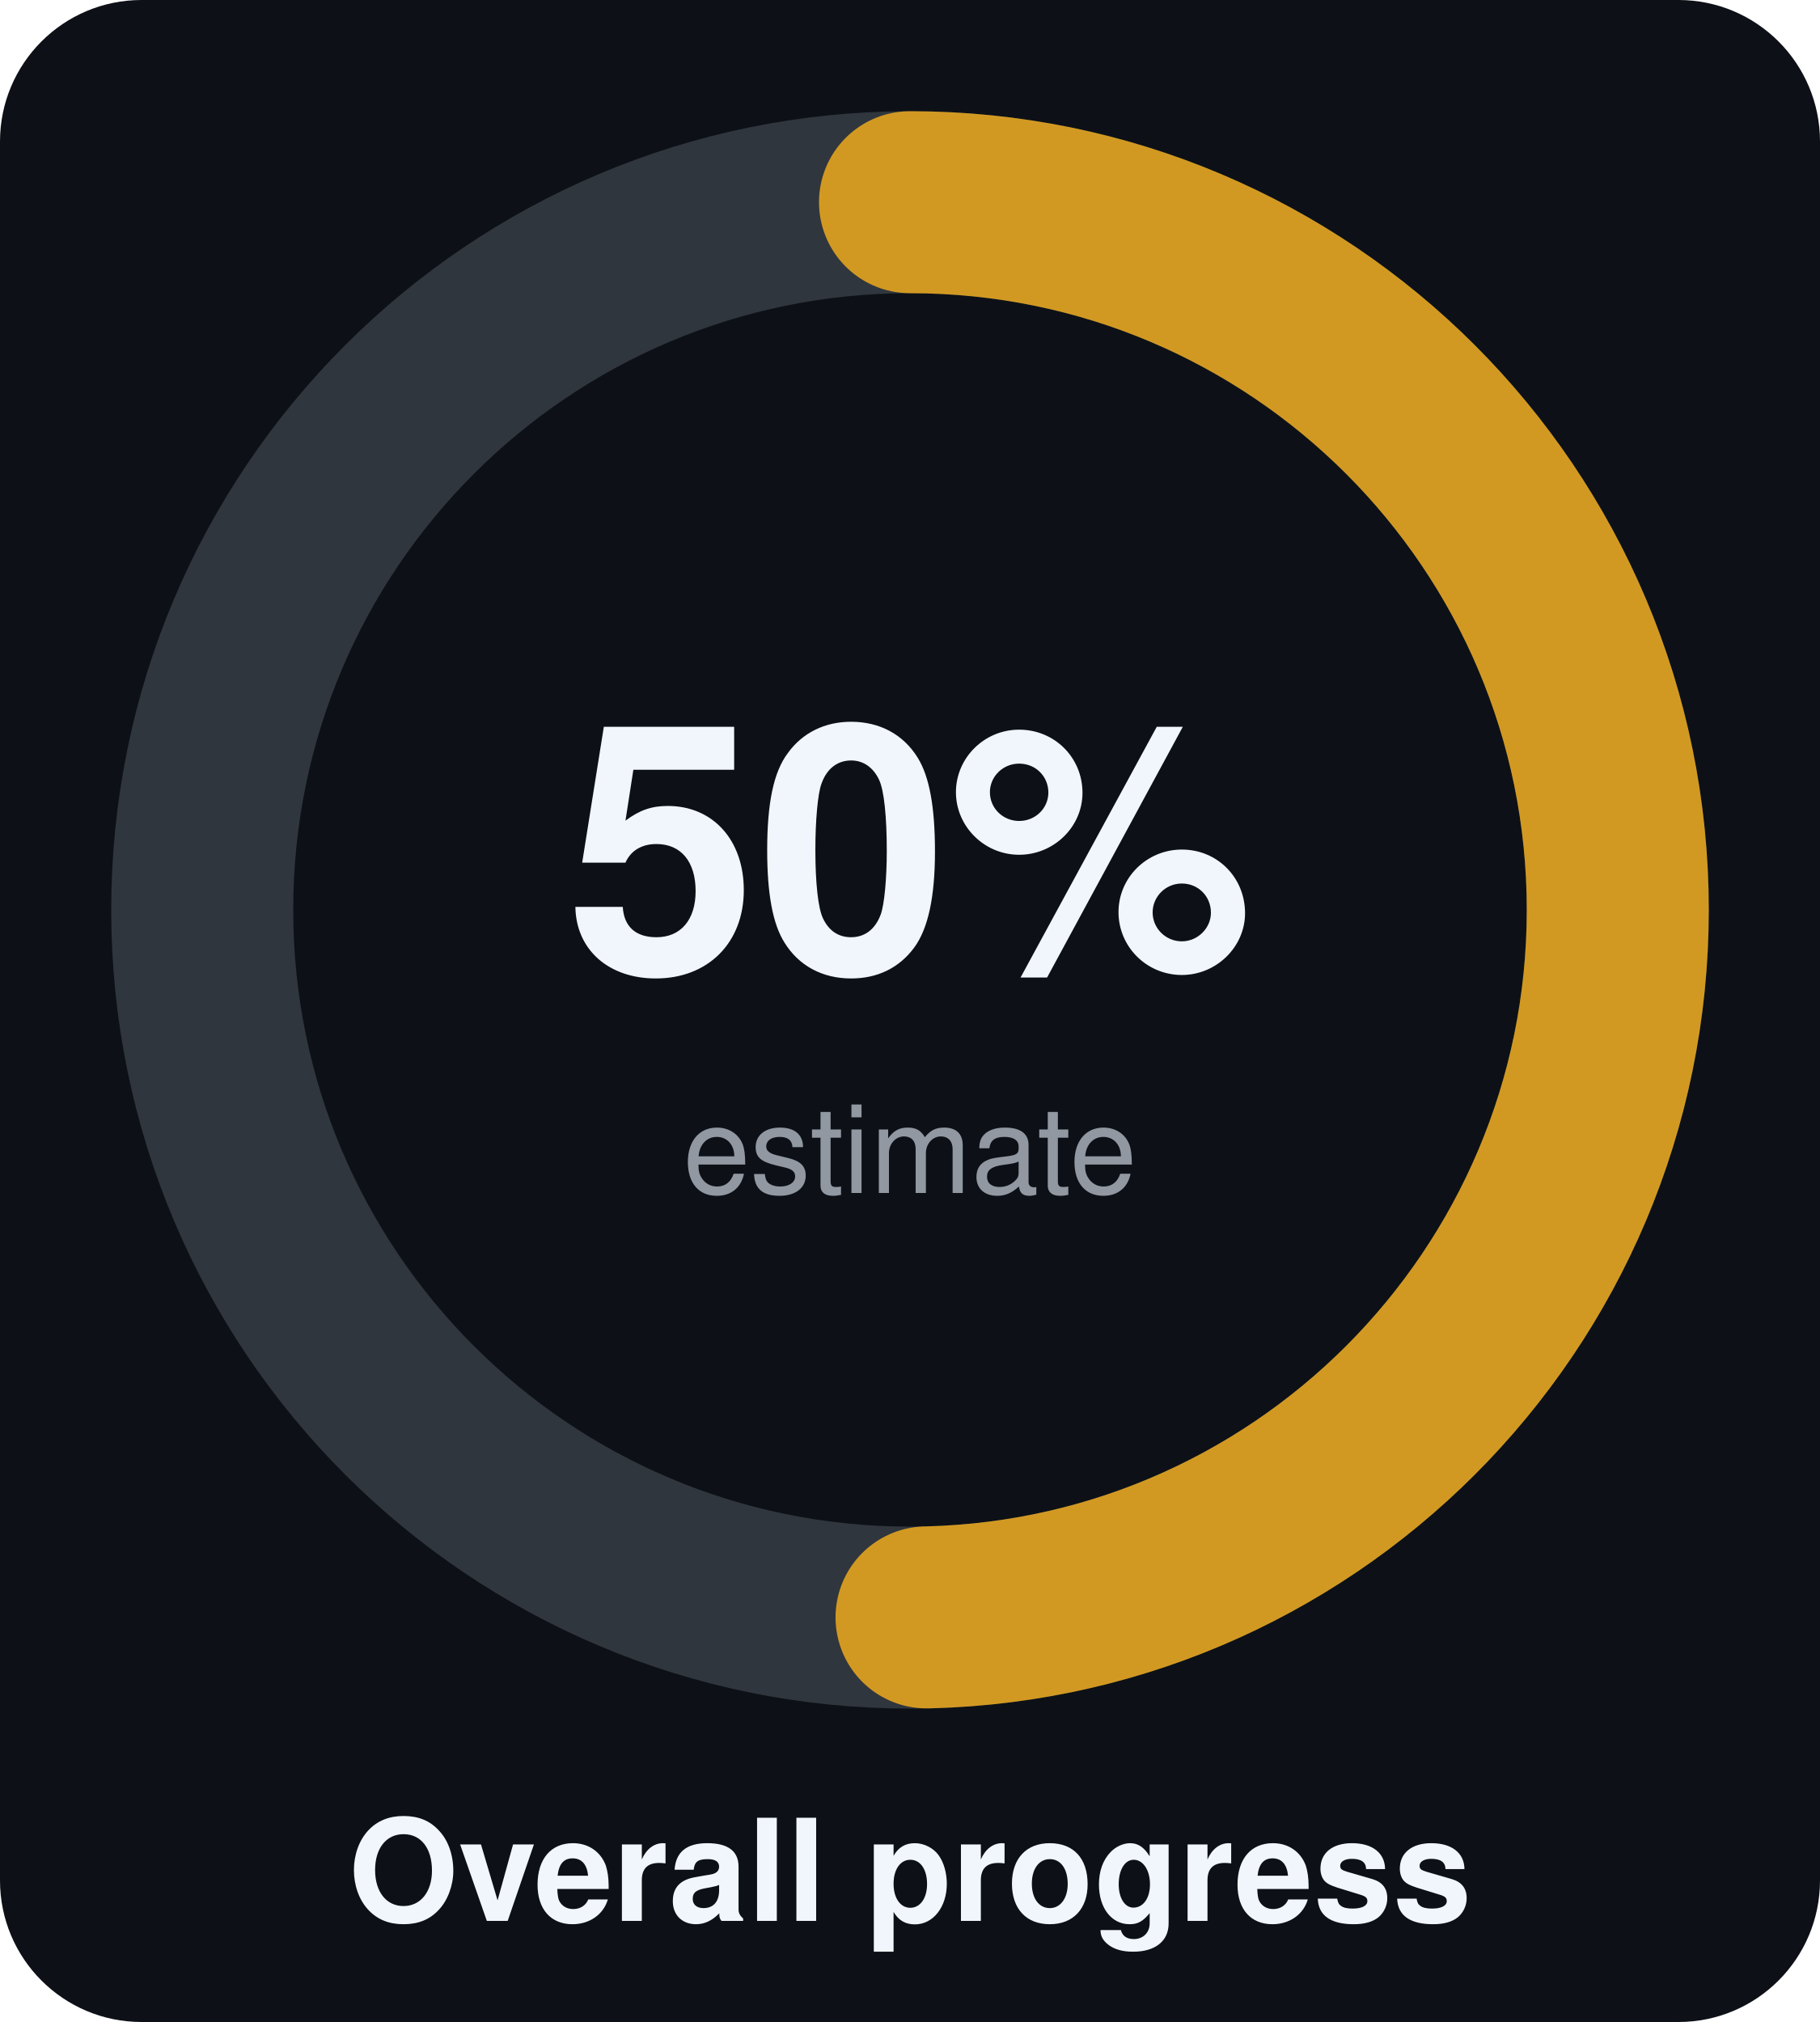
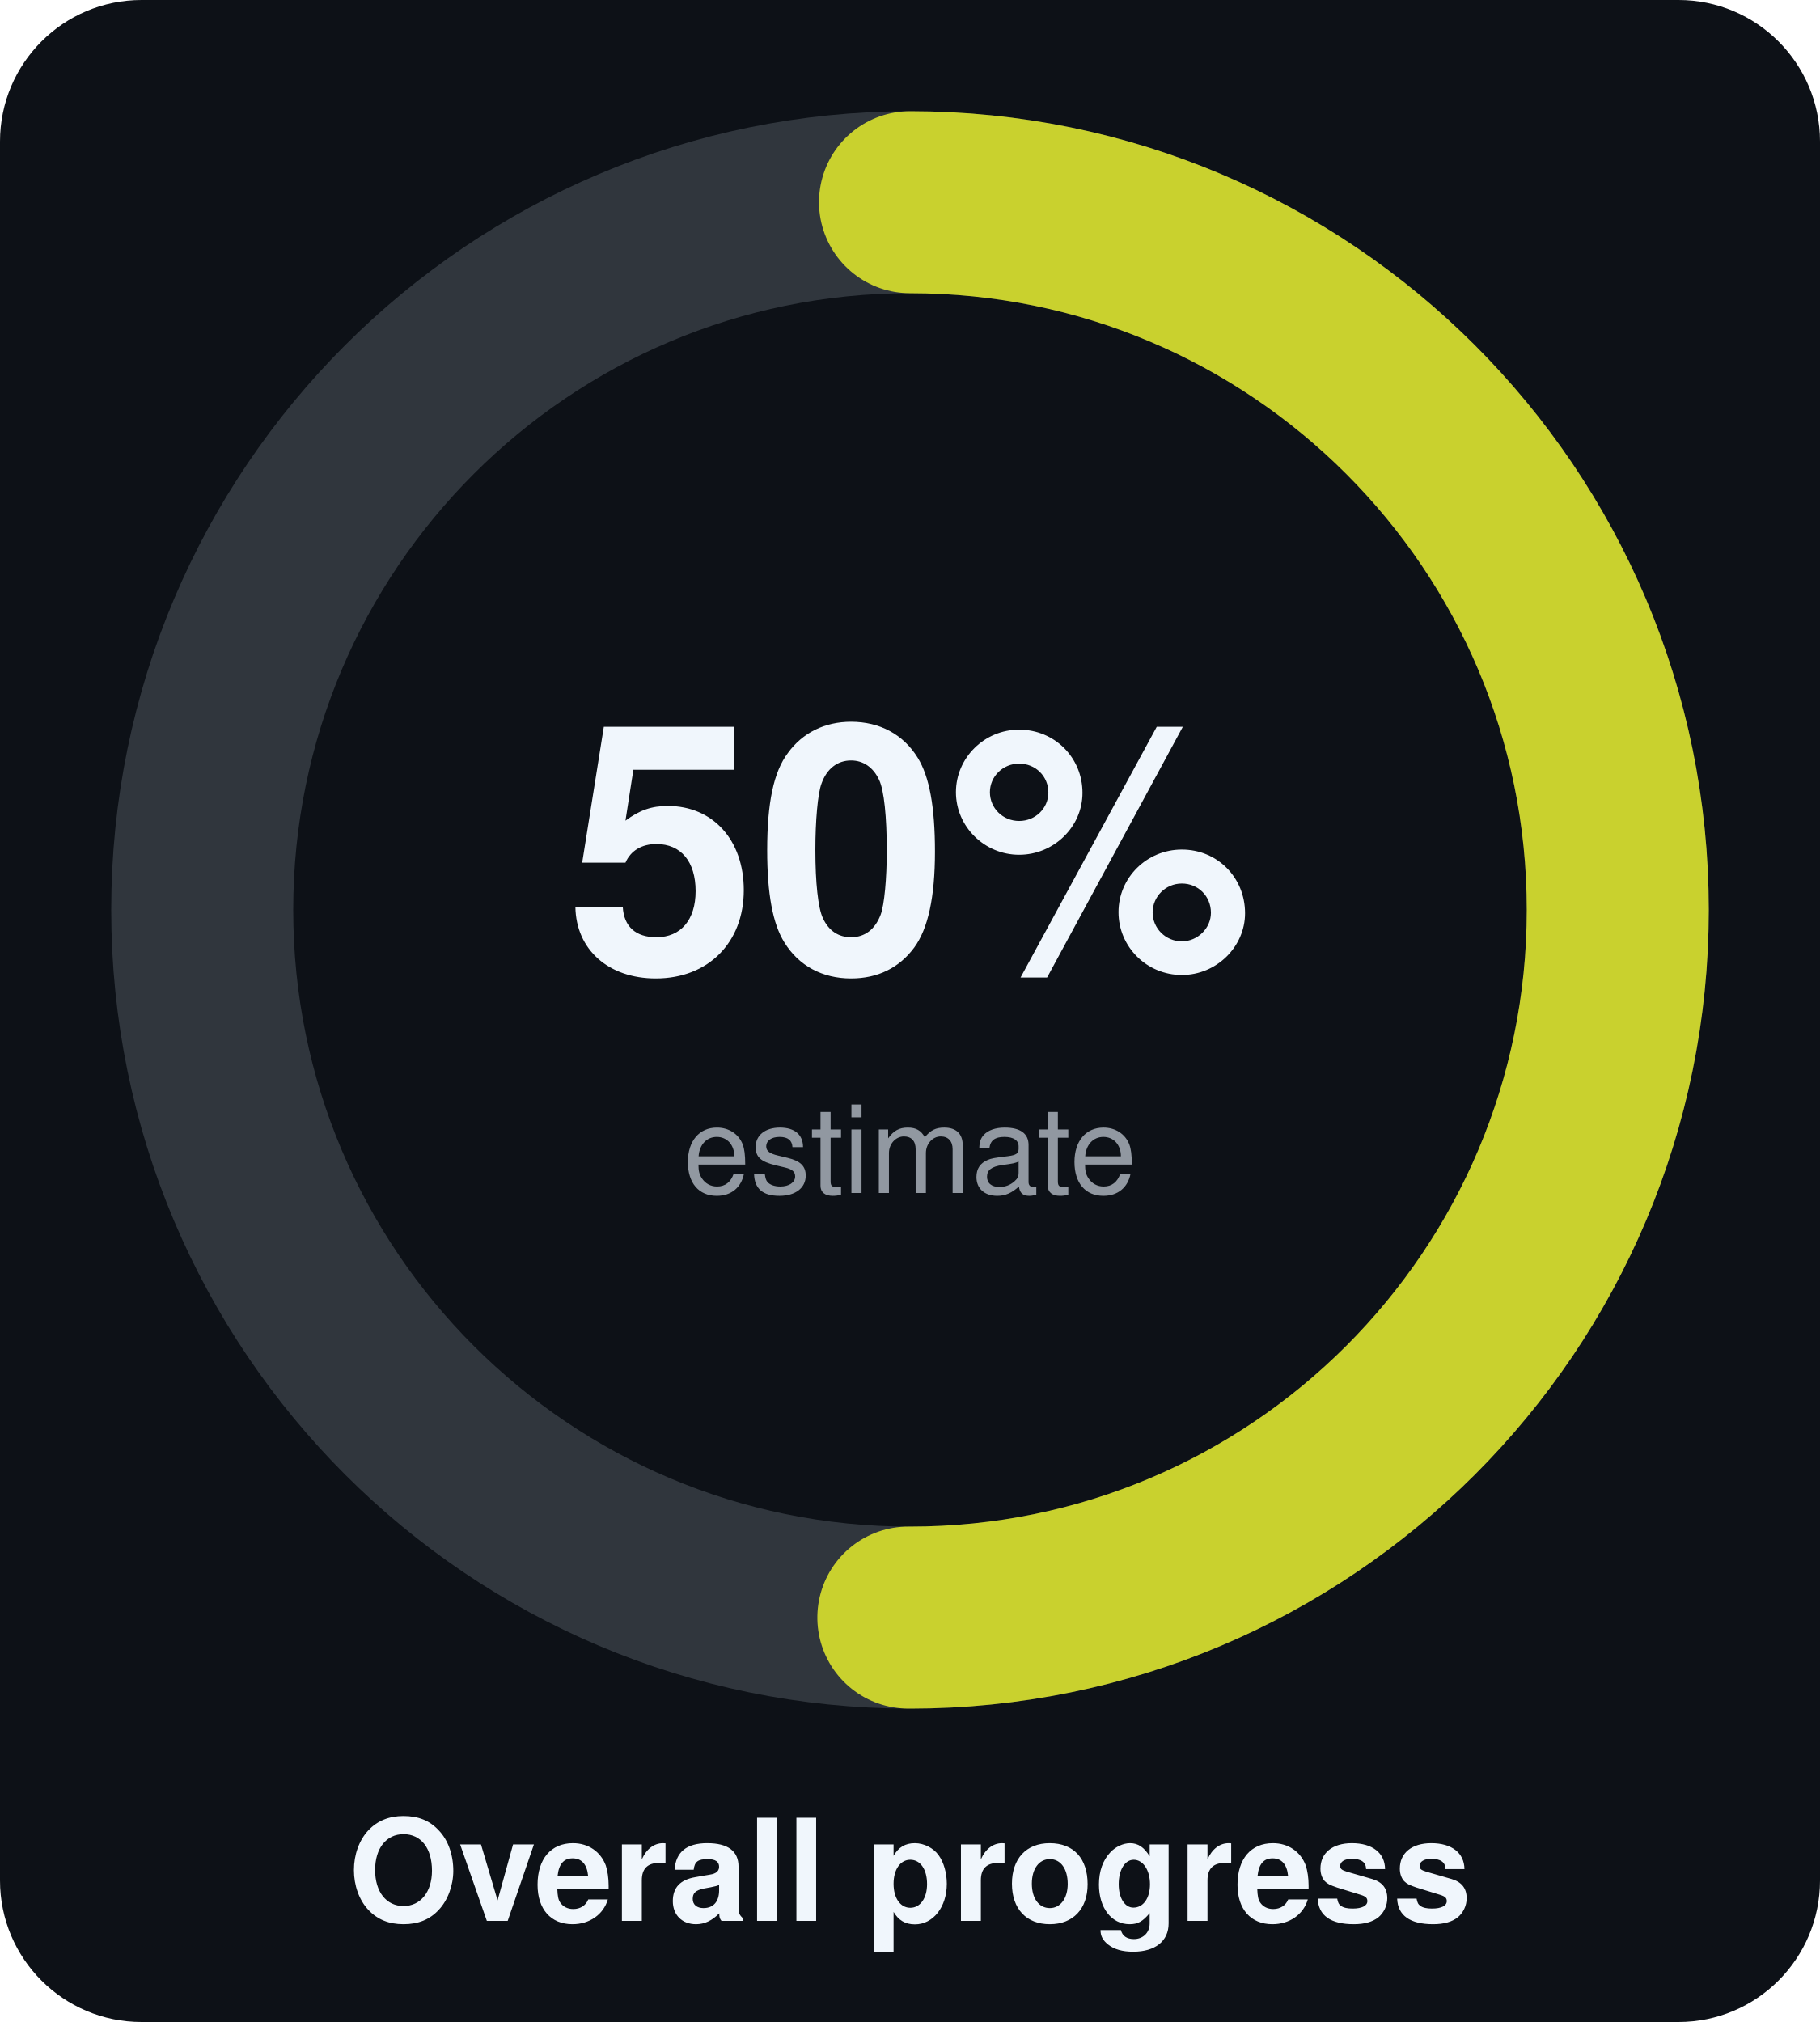
<svg xmlns="http://www.w3.org/2000/svg" width="180" height="200" viewBox="0 0 180 200" role="img" aria-label="Overall progress estimate 50 percent">
  <style>.t{fill:#f0f6fc;font-family:Segoe UI,Helvetica,Arial,sans-serif}.m{fill:#9198a1;font-family:Segoe UI,Helvetica,Arial,sans-serif}</style>
  <rect width="180" height="200" rx="14" fill="#0d1117" />
  <circle cx="90" cy="90" r="70" fill="none" stroke="#30363d" stroke-width="18" />
-   <circle cx="90" cy="90" r="70" fill="none" stroke="#d29922" stroke-width="18" stroke-linecap="round" stroke-dasharray="218.3 439.8" transform="rotate(-90 90 90)" />
+   <circle cx="90" cy="90" r="70" fill="none" stroke="#c9d12e" stroke-width="18" stroke-linecap="round" stroke-dasharray="220.1 439.8" transform="rotate(-90 90 90)" />
  <text class="t" x="90" y="96" text-anchor="middle" font-size="34" font-weight="700">50%</text>
  <text class="m" x="90" y="118" text-anchor="middle" font-size="12">estimate</text>
  <text class="t" x="90" y="190" text-anchor="middle" font-size="14" font-weight="600">Overall progress</text>
</svg>
